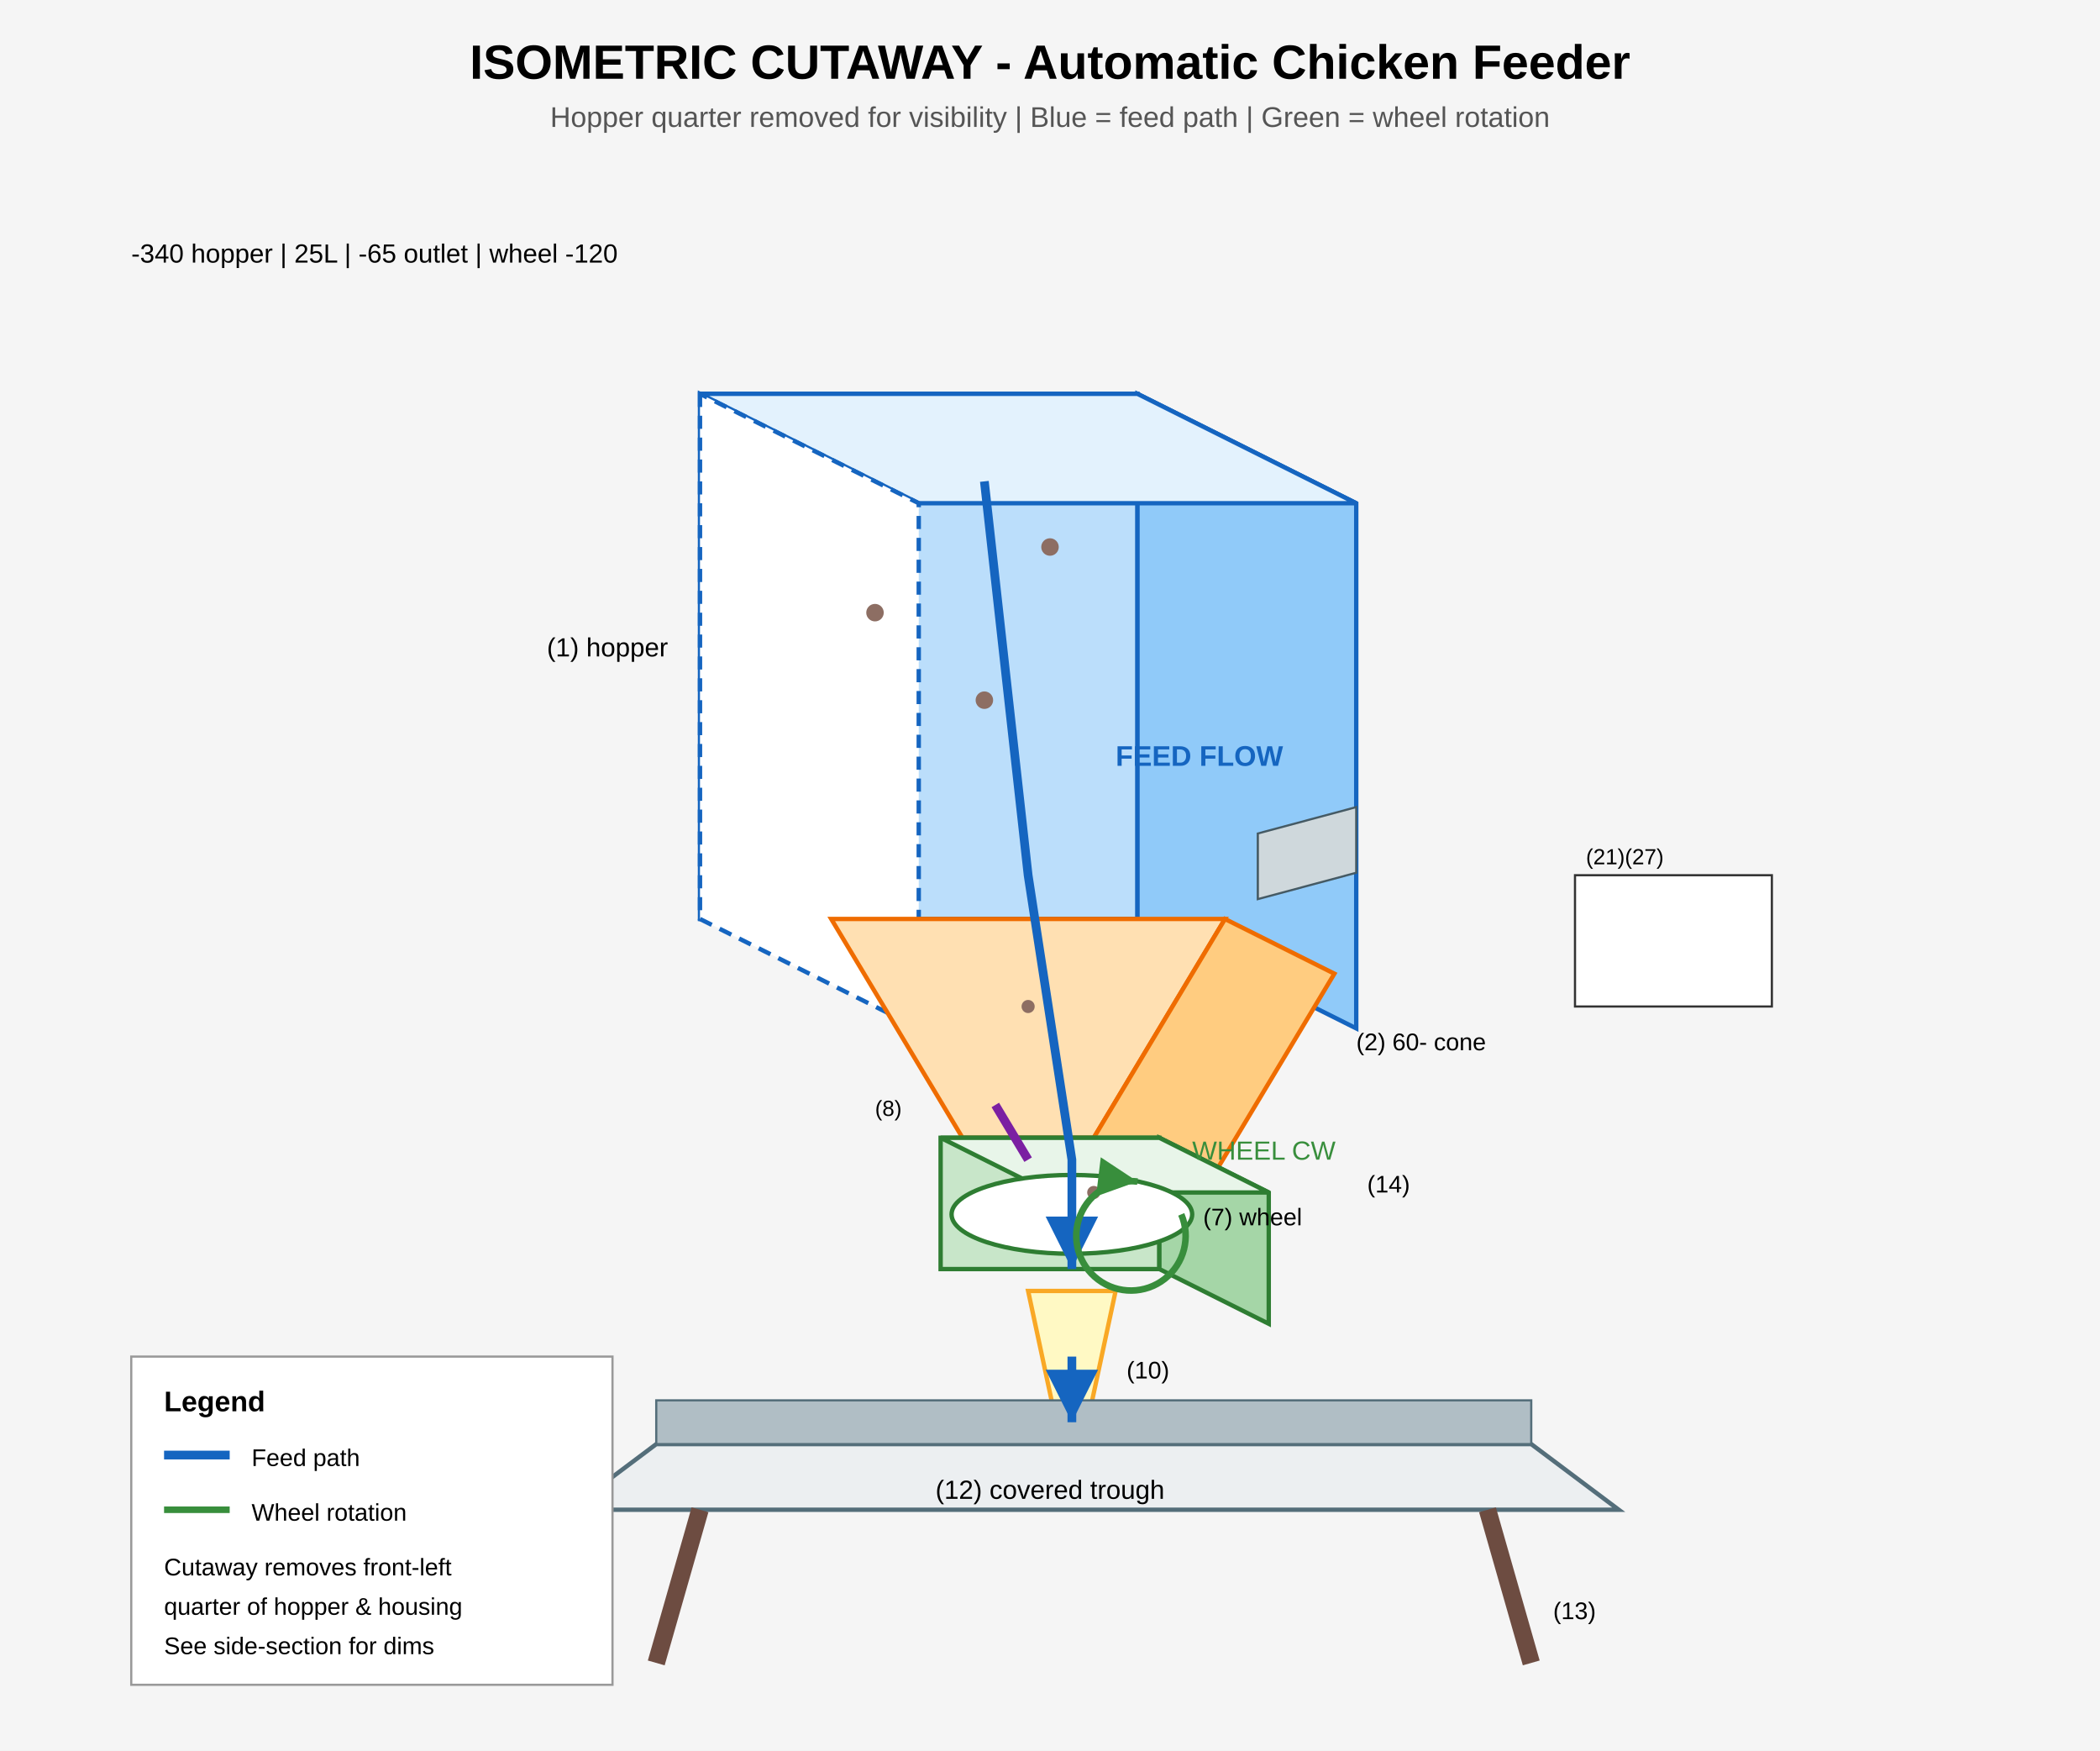
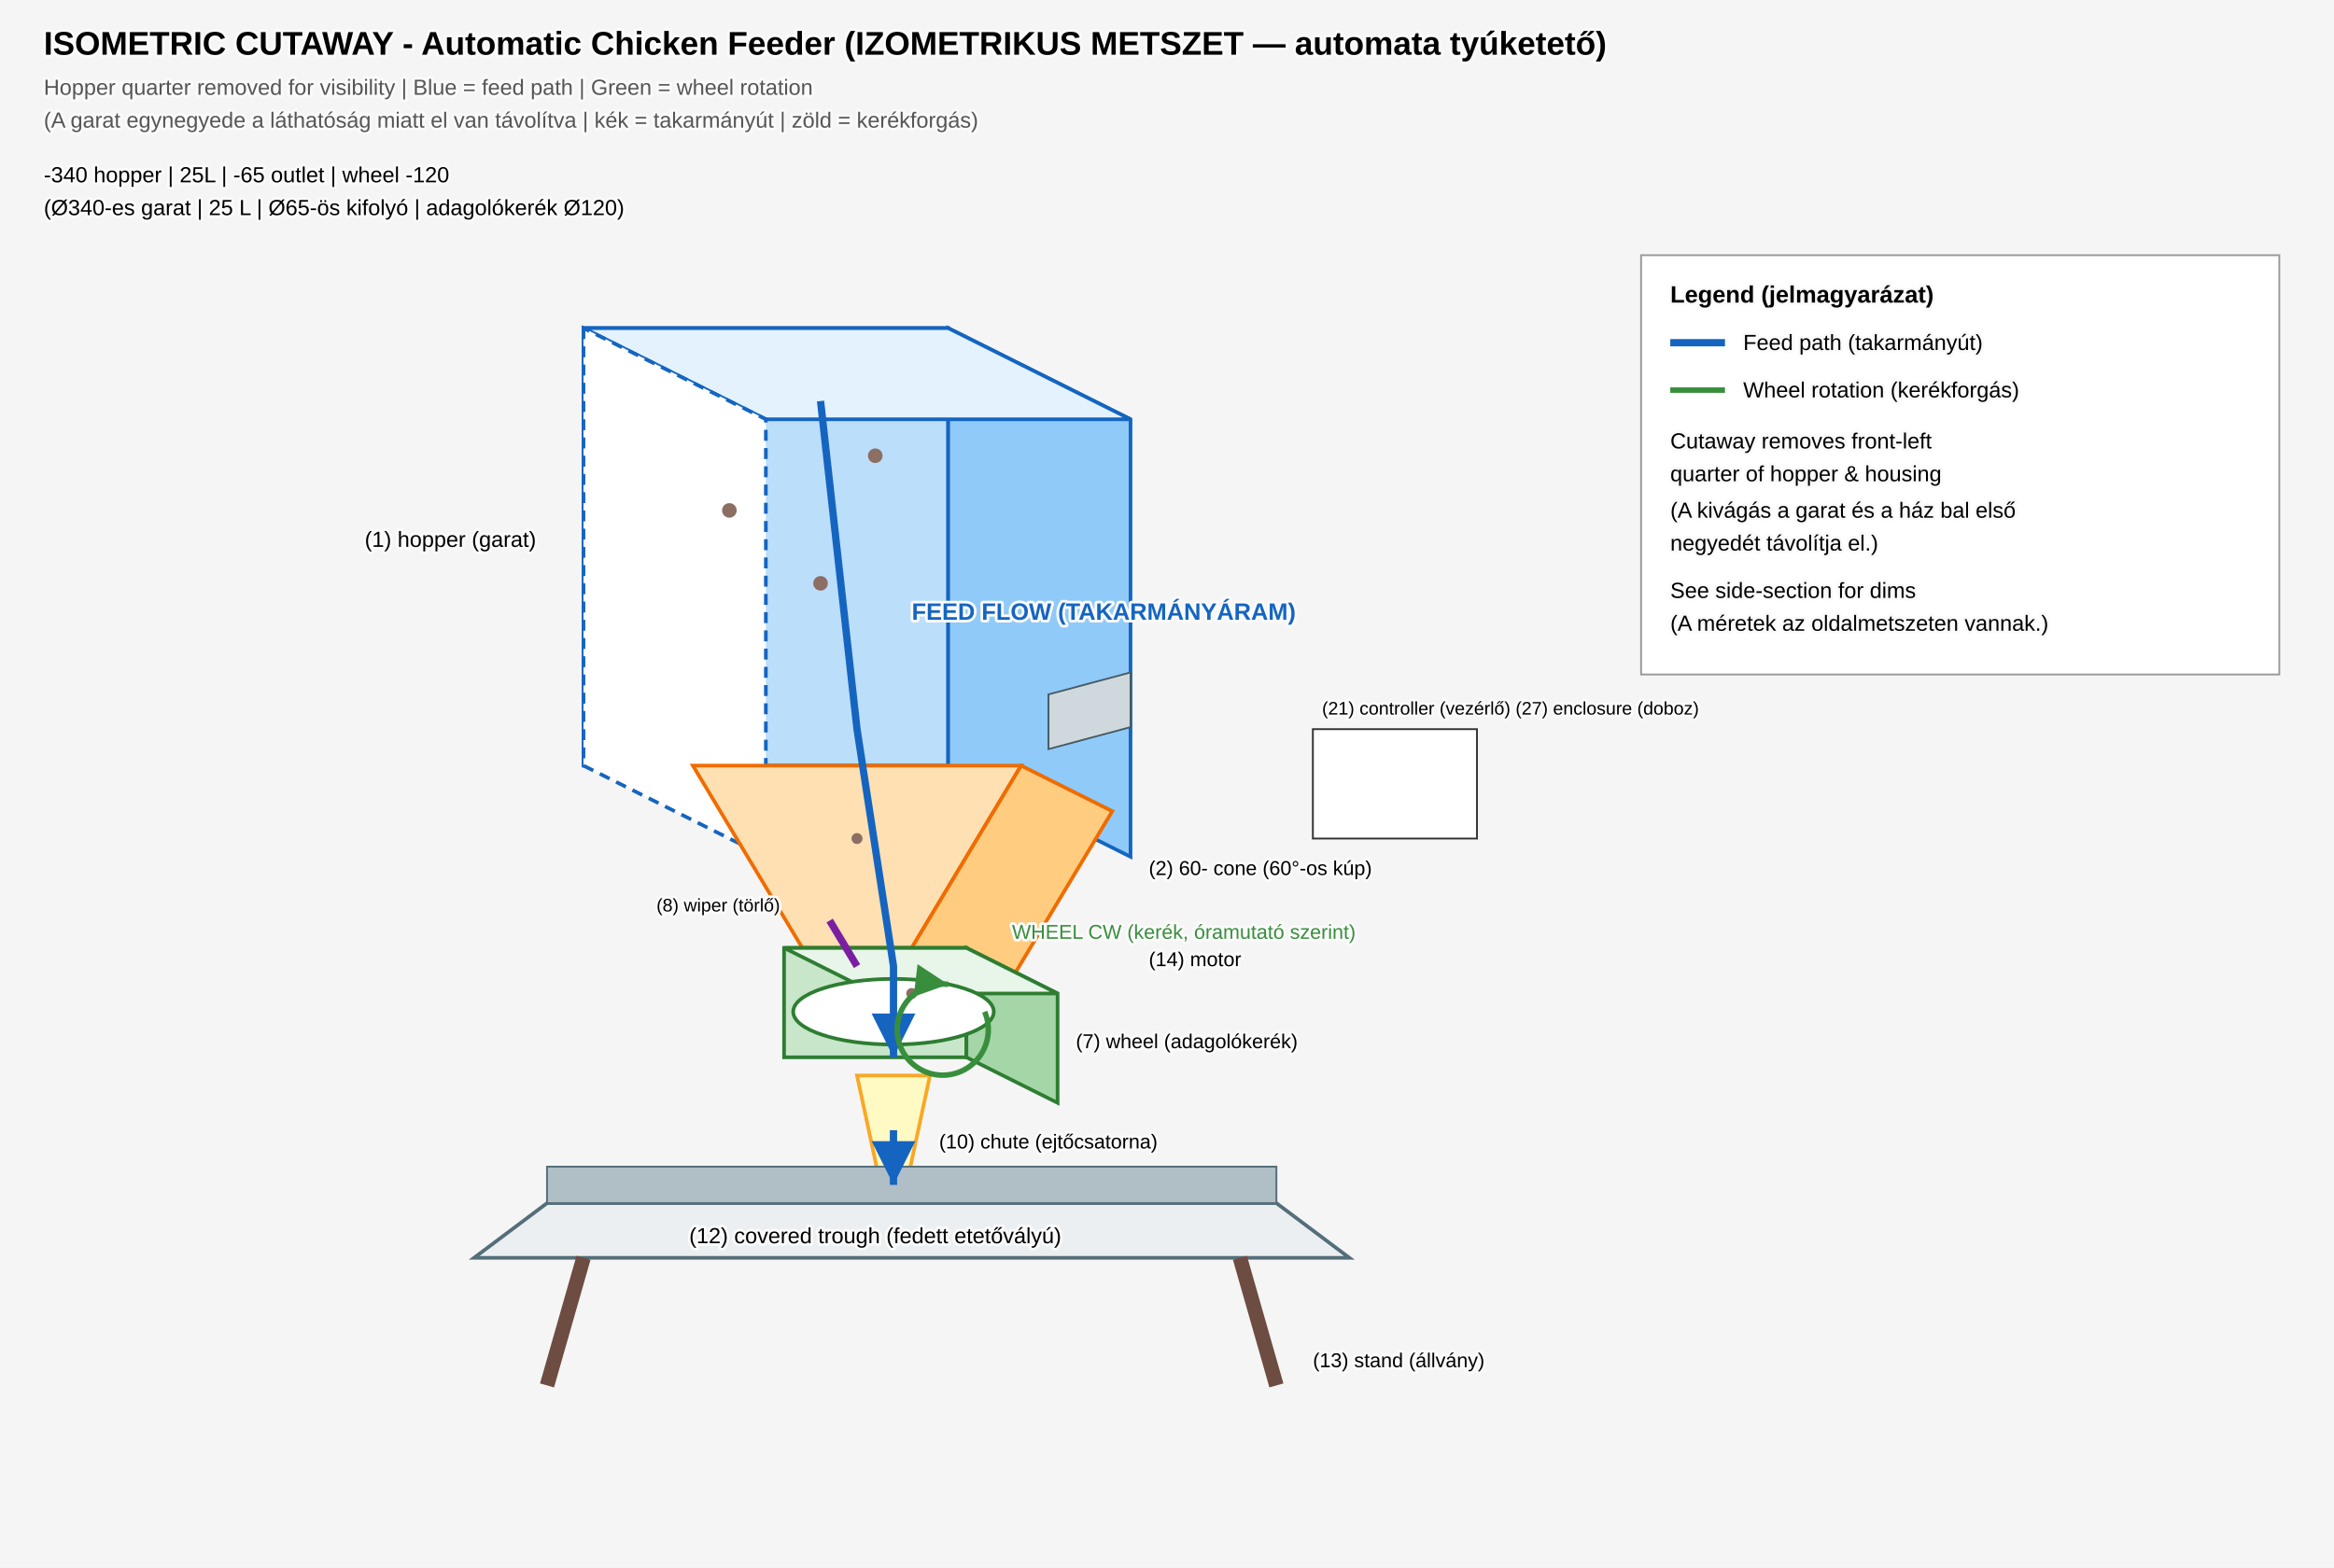
- <svg xmlns="http://www.w3.org/2000/svg" viewBox="0 0 960 800">
-   <style type="text/css">svg text{font-family:Arial,Helvetica,sans-serif}</style>
+ <svg xmlns="http://www.w3.org/2000/svg" viewBox="0 0 1280 860">
+   <style type="text/css">svg text{font-family:Arial,Helvetica,sans-serif;paint-order:stroke fill;stroke:#fafafa;stroke-width:3px;stroke-linejoin:round}</style>
  <defs>
    <marker id="af" markerWidth="8" markerHeight="8" refX="6" refY="3" orient="auto">
      <path d="M0,0 L6,3 L0,6 z" fill="#1565c0" />
    </marker>
    <marker id="gr" markerWidth="8" markerHeight="8" refX="6" refY="3" orient="auto">
      <path d="M0,0 L6,3 L0,6 z" fill="#388e3c" />
    </marker>
  </defs>
-   <rect width="960" height="800" fill="#f5f5f5" />
-   <text x="480" y="36" text-anchor="middle" font-size="22" font-weight="bold">ISOMETRIC CUTAWAY - Automatic Chicken Feeder</text>
-   <text x="480" y="58" text-anchor="middle" font-size="13" fill="#555">Hopper quarter removed for visibility | Blue = feed path | Green = wheel rotation</text>
+   <rect width="1280" height="860" fill="#f5f5f5" />
+   <text x="24" y="30" font-size="18" font-weight="bold">ISOMETRIC CUTAWAY - Automatic Chicken Feeder (IZOMETRIKUS METSZET — automata tyúketető)</text>
+   <text x="24" y="52" font-size="12" fill="#555">Hopper quarter removed for visibility | Blue = feed path | Green = wheel rotation</text>
+   <text x="24" y="70" font-size="12" fill="#555">(A garat egynegyede a láthatóság miatt el van távolítva | kék = takarmányút | zöld = kerékforgás)</text>
  <polygon points="320,180 520,180 520,420 320,420" fill="#bbdefb" stroke="#1565c0" stroke-width="2" />
  <polygon points="520,180 620,230 620,470 520,420" fill="#90caf9" stroke="#1565c0" stroke-width="2" />
  <polygon points="320,180 420,230 620,230 520,180" fill="#e3f2fd" stroke="#1565c0" stroke-width="2" />
  <polygon points="320,180 320,420 420,470 420,230" fill="#fff" stroke="#1565c0" stroke-width="2" stroke-dasharray="6,4" />
-   <text x="250" y="300" font-size="12">(1) hopper</text>
+   <text x="200" y="300" font-size="12">(1) hopper (garat)</text>
  <polygon points="380,420 560,420 500,520 440,520" fill="#ffe0b2" stroke="#ef6c00" stroke-width="2" />
  <polygon points="560,420 610,445 550,545 500,520" fill="#ffcc80" stroke="#ef6c00" stroke-width="2" />
-   <text x="620" y="480" font-size="11">(2) 60- cone</text>
+   <text x="630" y="480" font-size="11">(2) 60- cone (60°-os kúp)</text>
  <polygon points="430,520 530,520 530,580 430,580" fill="#c8e6c9" stroke="#2e7d32" stroke-width="2" />
  <polygon points="530,520 580,545 580,605 530,580" fill="#a5d6a7" stroke="#2e7d32" stroke-width="2" />
  <polygon points="430,520 480,545 580,545 530,520" fill="#e8f5e9" stroke="#2e7d32" stroke-width="2" />
  <ellipse cx="490" cy="555" rx="55" ry="18" fill="#fff" stroke="#2e7d32" stroke-width="2" />
-   <text x="550" y="560" font-size="11">(7) wheel</text>
+   <text x="590" y="575" font-size="11">(7) wheel (adagolókerék)</text>
  <rect x="575" y="535" width="45" height="30" fill="#cfd8dc" stroke="#455a64" transform="skewY(-15)" />
-   <text x="625" y="545" font-size="11">(14)</text>
+   <text x="630" y="530" font-size="11">(14) motor</text>
  <line x1="470" y1="530" x2="455" y2="505" stroke="#7b1fa2" stroke-width="4" />
-   <text x="400" y="510" font-size="10">(8)</text>
+   <text x="360" y="500" font-size="10">(8) wiper (törlő)</text>
  <polygon points="470,590 510,590 495,660 485,660" fill="#fff9c4" stroke="#f9a825" stroke-width="2" />
-   <text x="515" y="630" font-size="11">(10)</text>
+   <text x="515" y="630" font-size="11">(10) chute (ejtőcsatorna)</text>
  <polygon points="300,660 700,660 740,690 260,690" fill="#eceff1" stroke="#546e7a" stroke-width="2" />
  <polygon points="300,640 700,640 700,660 300,660" fill="#b0bec5" stroke="#546e7a" />
-   <text x="480" y="685" text-anchor="middle" font-size="12">(12) covered trough</text>
+   <text x="480" y="682" text-anchor="middle" font-size="12">(12) covered trough (fedett etetővályú)</text>
  <line x1="320" y1="690" x2="300" y2="760" stroke="#6d4c41" stroke-width="8" />
  <line x1="680" y1="690" x2="700" y2="760" stroke="#6d4c41" stroke-width="8" />
-   <text x="710" y="740" font-size="11">(13)</text>
+   <text x="720" y="750" font-size="11">(13) stand (állvány)</text>
  <g fill="#8d6e63">
    <circle cx="400" cy="280" r="4" />
    <circle cx="450" cy="320" r="4" />
    <circle cx="480" cy="250" r="4" />
    <circle cx="470" cy="460" r="3" />
    <circle cx="500" cy="545" r="3" />
  </g>
  <path d="M450 220 L470 400 L490 530 L490 580" fill="none" stroke="#1565c0" stroke-width="4" marker-end="url(#af)" />
  <path d="M490 620 L490 650" fill="none" stroke="#1565c0" stroke-width="4" marker-end="url(#af)" />
-   <text x="510" y="350" font-size="13" fill="#1565c0" font-weight="bold">FEED FLOW</text>
+   <text x="500" y="340" font-size="13" fill="#1565c0" font-weight="bold">FEED FLOW (TAKARMÁNYÁRAM)</text>
  <path d="M540 555 A25 25 0 1 1 520 540" fill="none" stroke="#388e3c" stroke-width="3" marker-end="url(#gr)" />
-   <text x="545" y="530" font-size="12" fill="#388e3c">WHEEL CW</text>
+   <text x="555" y="515" font-size="11" fill="#388e3c">WHEEL CW (kerék, óramutató szerint)</text>
  <rect x="720" y="400" width="90" height="60" fill="#fff" stroke="#333" />
-   <text x="725" y="395" font-size="10">(21)(27)</text>
-   <rect x="60" y="620" width="220" height="150" fill="#fff" stroke="#999" />
-   <text x="75" y="645" font-size="13" font-weight="bold">Legend</text>
-   <line x1="75" y1="665" x2="105" y2="665" stroke="#1565c0" stroke-width="4" />
-   <text x="115" y="670" font-size="11">Feed path</text>
-   <line x1="75" y1="690" x2="105" y2="690" stroke="#388e3c" stroke-width="3" />
-   <text x="115" y="695" font-size="11">Wheel rotation</text>
-   <text x="75" y="720" font-size="11">Cutaway removes front-left</text>
-   <text x="75" y="738" font-size="11">quarter of hopper &amp; housing</text>
-   <text x="75" y="756" font-size="11">See side-section for dims</text>
-   <text x="60" y="120" font-size="12">-340 hopper | 25L | -65 outlet | wheel -120</text>
+   <text x="725" y="392" font-size="10">(21) controller (vezérlő)  (27) enclosure (doboz)</text>
+   <rect x="900" y="140" width="350" height="230" fill="#fff" stroke="#999" />
+   <text x="916" y="166" font-size="13" font-weight="bold">Legend (jelmagyarázat)</text>
+   <line x1="916" y1="188" x2="946" y2="188" stroke="#1565c0" stroke-width="4" />
+   <text x="956" y="192" font-size="12">Feed path (takarmányút)</text>
+   <line x1="916" y1="214" x2="946" y2="214" stroke="#388e3c" stroke-width="3" />
+   <text x="956" y="218" font-size="12">Wheel rotation (kerékforgás)</text>
+   <text x="916" y="246" font-size="12">Cutaway removes front-left</text>
+   <text x="916" y="264" font-size="12">quarter of hopper &amp; housing</text>
+   <text x="916" y="284" font-size="12">(A kivágás a garat és a ház bal első</text>
+   <text x="916" y="302" font-size="12">negyedét távolítja el.)</text>
+   <text x="916" y="328" font-size="12">See side-section for dims</text>
+   <text x="916" y="346" font-size="12">(A méretek az oldalmetszeten vannak.)</text>
+   <text x="24" y="100" font-size="12">-340 hopper | 25L | -65 outlet | wheel -120</text>
+   <text x="24" y="118" font-size="12">(Ø340-es garat | 25 L | Ø65-ös kifolyó | adagolókerék Ø120)</text>
</svg>
